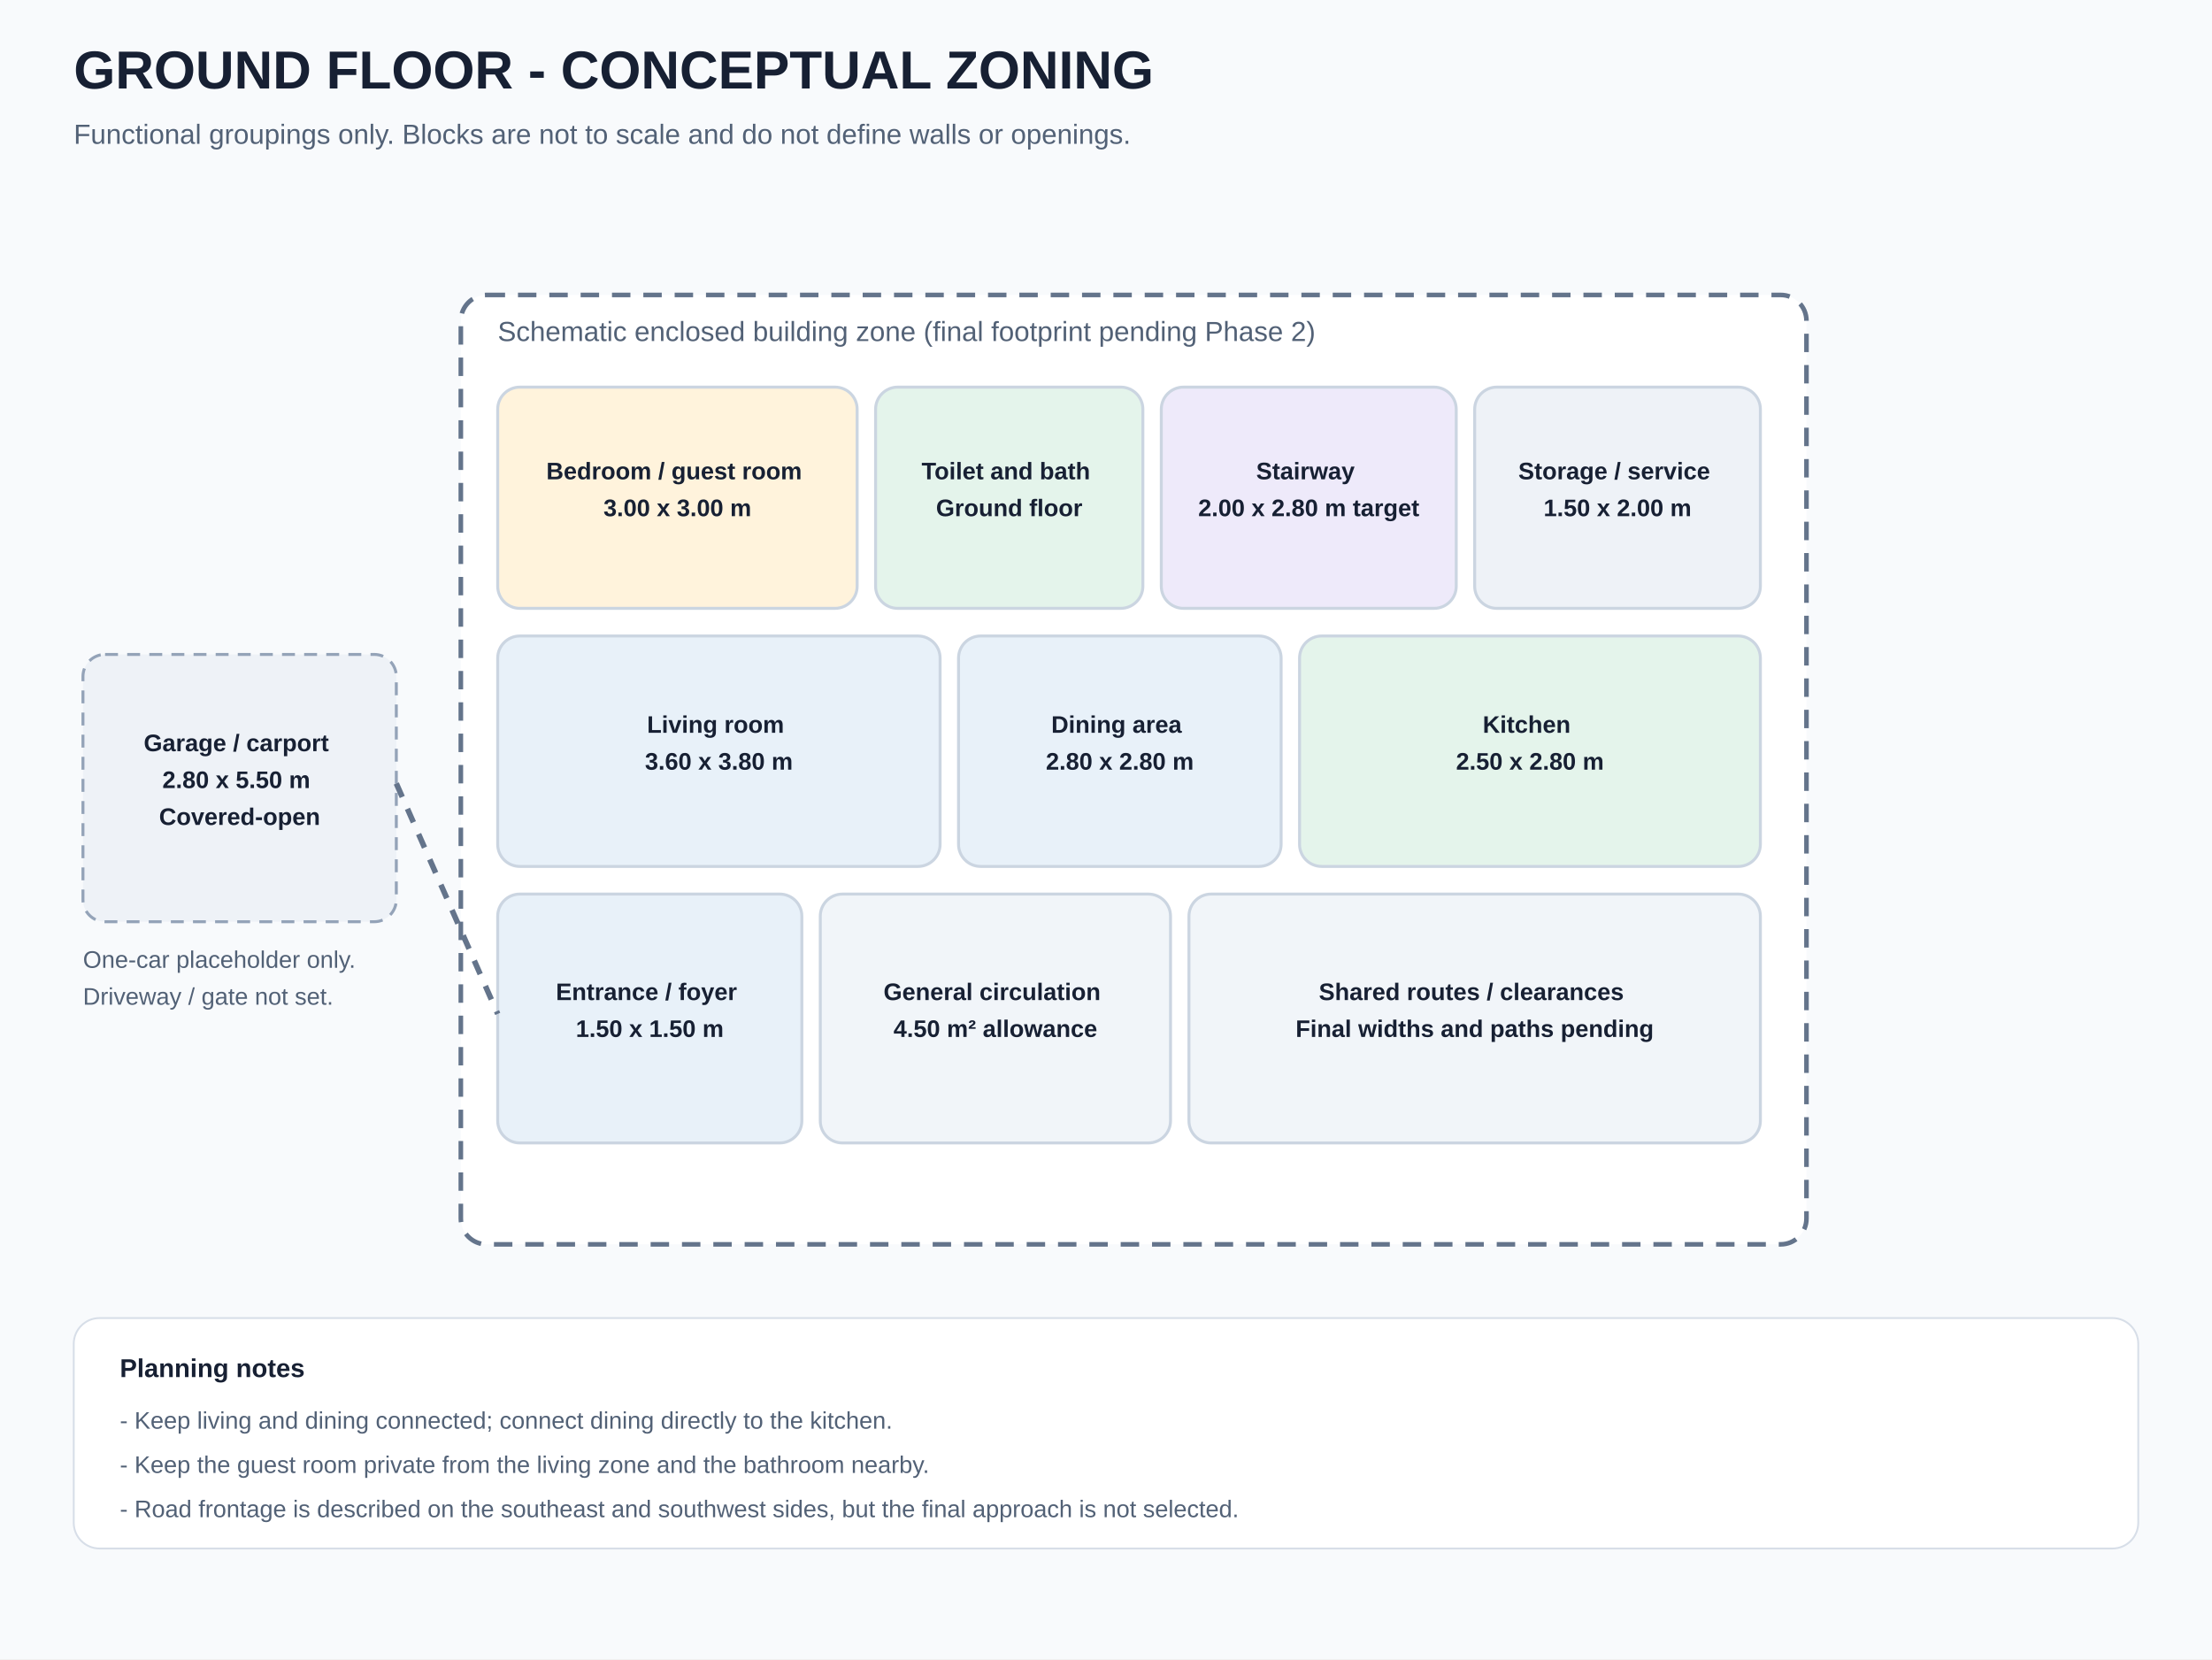
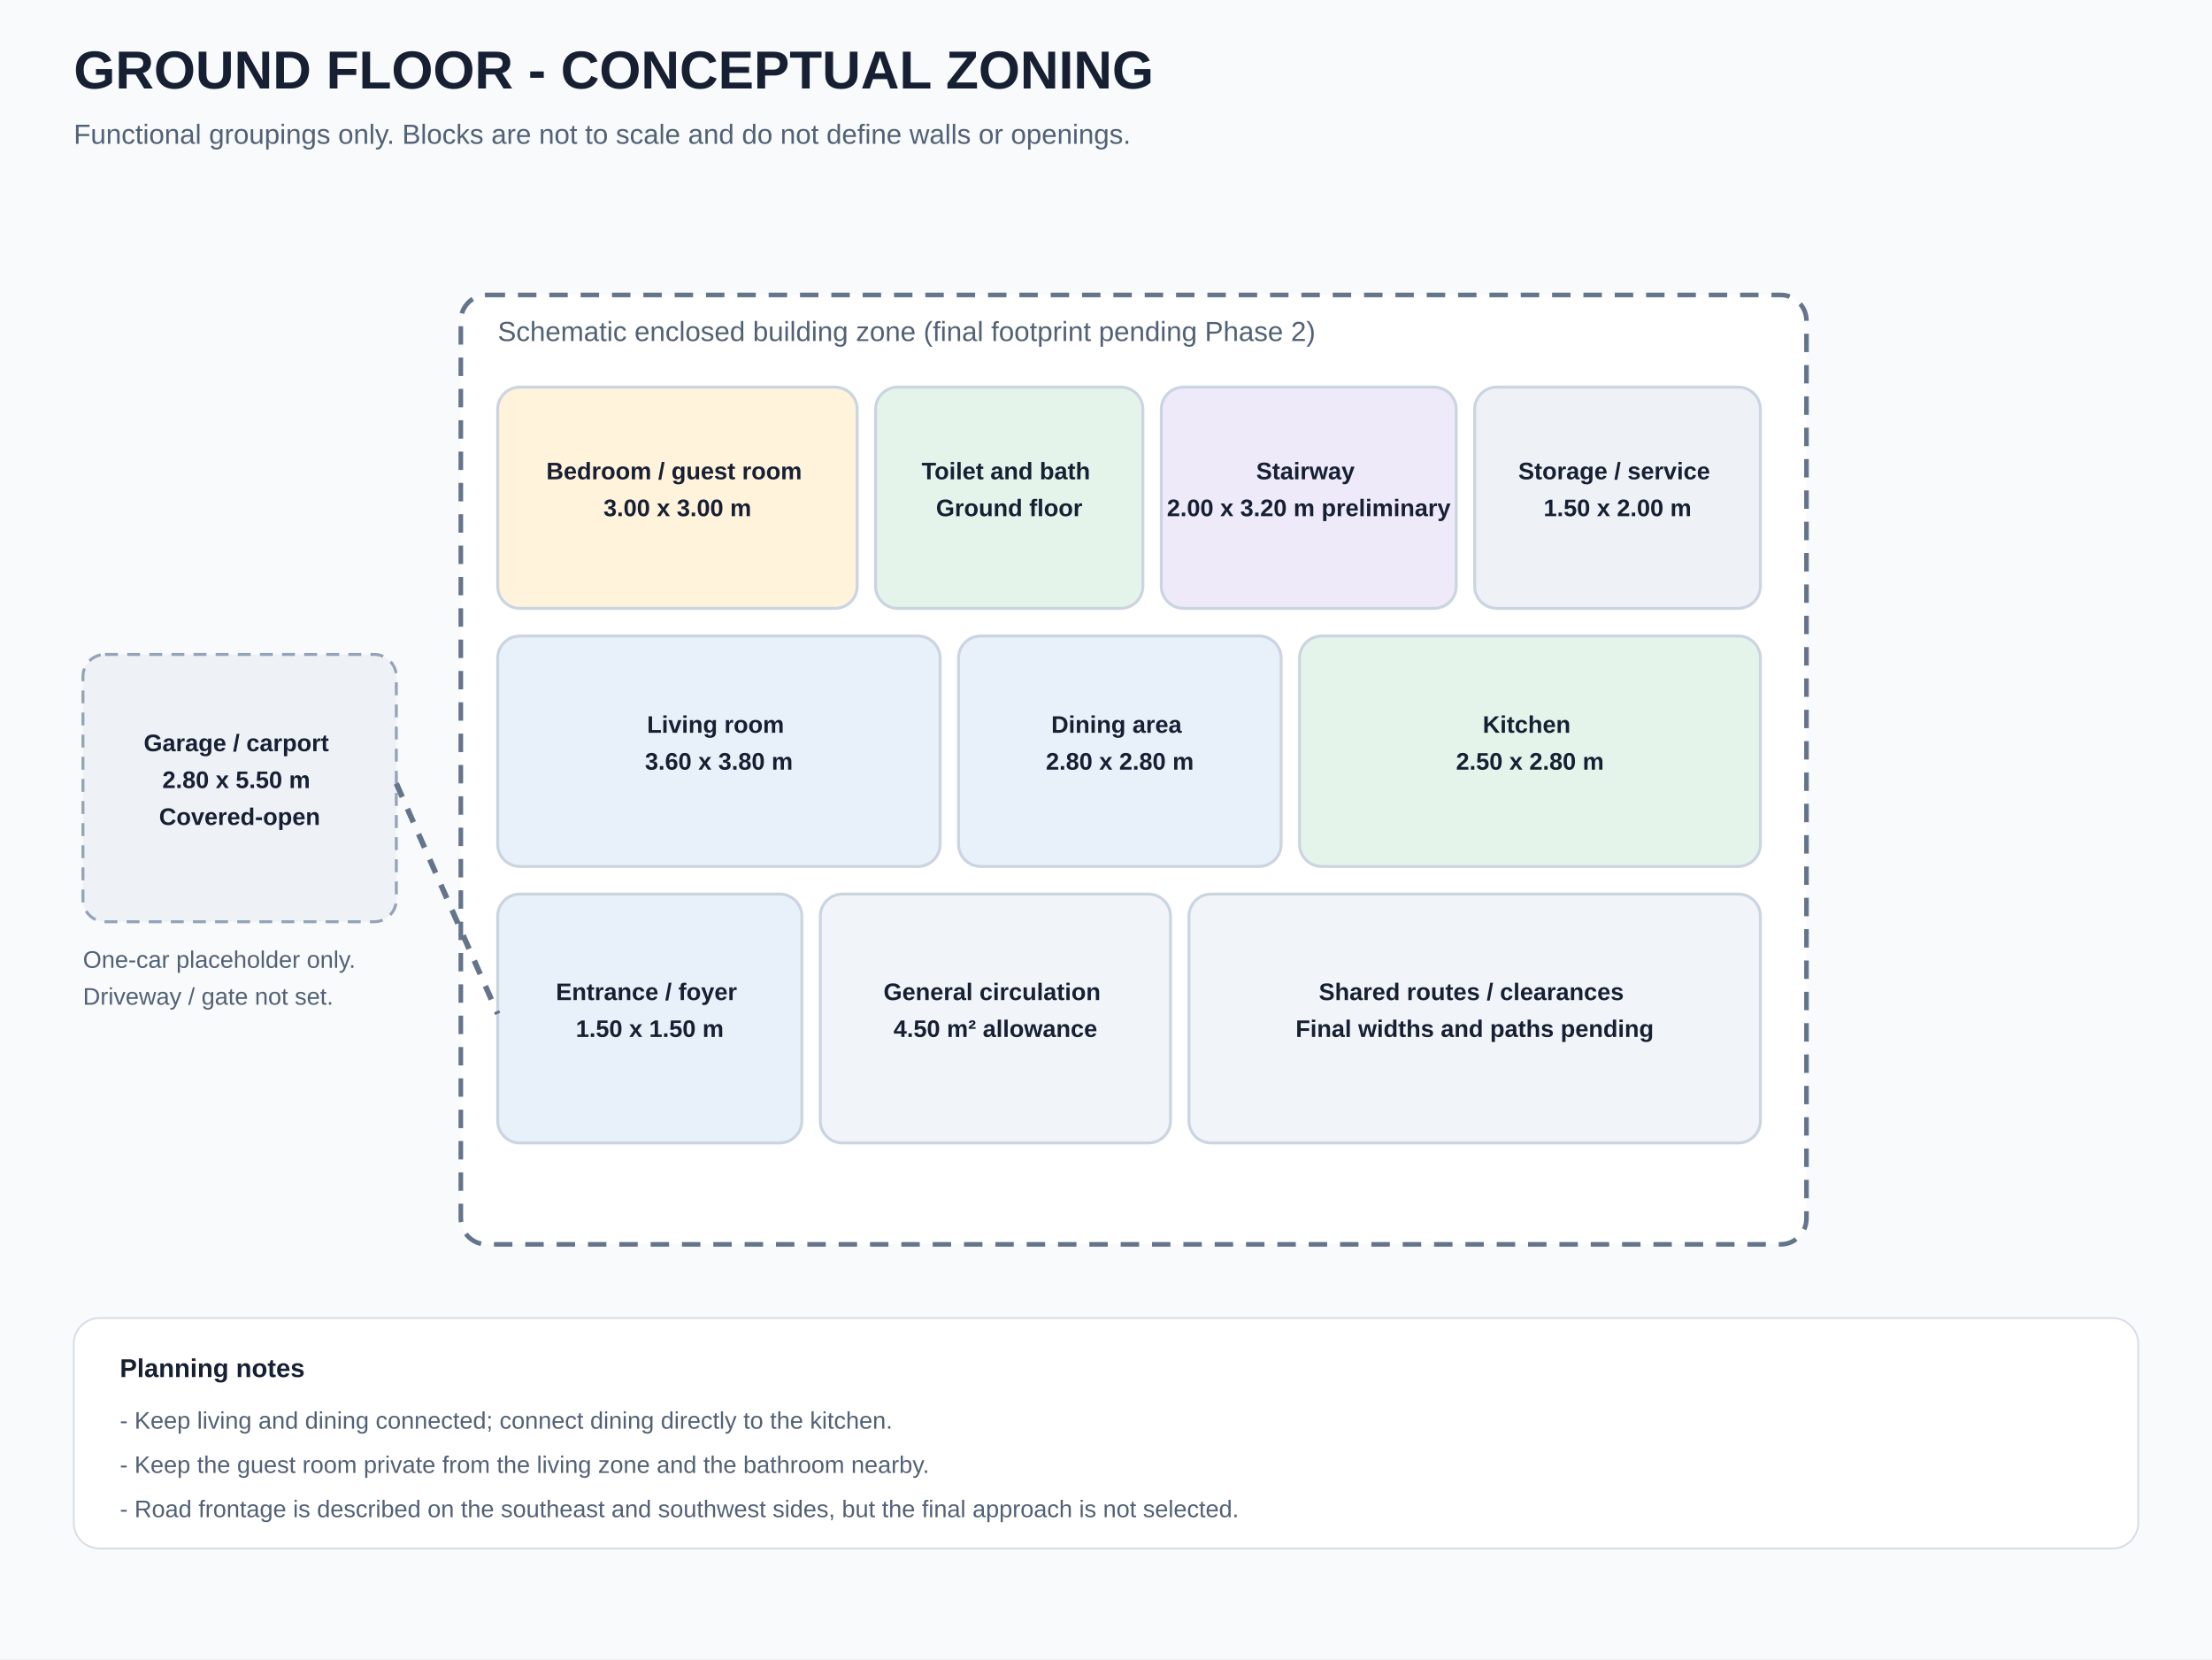
<svg xmlns="http://www.w3.org/2000/svg" width="1200" height="900" viewBox="0 0 1200 900" role="img" aria-labelledby="title description">
  <style>
    text{font-family:Arial,Helvetica,sans-serif;fill:#172033}
    .title{font-size:29px;font-weight:700}
    .sub{font-size:15px;fill:#526176}
    .zone-title{font-size:14px;font-weight:700}
    .zone-size{font-size:12px;fill:#526176}
    .node-label{font-size:13px;font-weight:600}
    .note{font-size:13px;fill:#526176}
    .key{font-size:13px;font-weight:600}
  </style>
  <rect width="1200" height="900" fill="#f8fafc" />
  <text class="title" x="40" y="48">GROUND FLOOR - CONCEPTUAL ZONING</text>
  <text class="sub" x="40" y="78">Functional groupings only. Blocks are not to scale and do not define walls or openings.</text>
  <rect x="250" y="160" width="730" height="515" rx="14" fill="#ffffff" stroke="#64748b" stroke-width="2.5" stroke-dasharray="10 7" />
  <text class="sub" x="270" y="185">Schematic enclosed building zone (final footprint pending Phase 2)</text>
  <g>
    <rect x="270" y="210" width="195" height="120" rx="12" fill="#fff3dc" stroke="#cbd5e1" stroke-width="1.6" />
    <text class="node-label" x="367.5" y="260" text-anchor="middle">
      <tspan x="367.5" dy="0">Bedroom / guest room</tspan>
      <tspan x="367.5" dy="20">3.00 x 3.00 m</tspan>
    </text>
  </g>
  <g>
    <rect x="475" y="210" width="145" height="120" rx="12" fill="#e4f4eb" stroke="#cbd5e1" stroke-width="1.6" />
    <text class="node-label" x="547.5" y="260" text-anchor="middle">
      <tspan x="547.5" dy="0">Toilet and bath</tspan>
      <tspan x="547.5" dy="20">Ground floor</tspan>
    </text>
  </g>
  <g>
    <rect x="630" y="210" width="160" height="120" rx="12" fill="#eeeafa" stroke="#cbd5e1" stroke-width="1.6" />
    <text class="node-label" x="710" y="260" text-anchor="middle">
      <tspan x="710" dy="0">Stairway</tspan>
-       <tspan x="710" dy="20">2.00 x 2.80 m target</tspan>
+       <tspan x="710" dy="20">2.00 x 3.20 m preliminary</tspan>
    </text>
  </g>
  <g>
    <rect x="800" y="210" width="155" height="120" rx="12" fill="#eef2f7" stroke="#cbd5e1" stroke-width="1.6" />
    <text class="node-label" x="877.5" y="260" text-anchor="middle">
      <tspan x="877.5" dy="0">Storage / service</tspan>
      <tspan x="877.5" dy="20">1.50 x 2.00 m</tspan>
    </text>
  </g>
  <g>
    <rect x="270" y="345" width="240" height="125" rx="12" fill="#e8f1f9" stroke="#cbd5e1" stroke-width="1.6" />
    <text class="node-label" x="390" y="397.5" text-anchor="middle">
      <tspan x="390" dy="0">Living room</tspan>
      <tspan x="390" dy="20">3.60 x 3.80 m</tspan>
    </text>
  </g>
  <g>
    <rect x="520" y="345" width="175" height="125" rx="12" fill="#e8f1f9" stroke="#cbd5e1" stroke-width="1.6" />
    <text class="node-label" x="607.5" y="397.5" text-anchor="middle">
      <tspan x="607.5" dy="0">Dining area</tspan>
      <tspan x="607.5" dy="20">2.80 x 2.80 m</tspan>
    </text>
  </g>
  <g>
    <rect x="705" y="345" width="250" height="125" rx="12" fill="#e4f4eb" stroke="#cbd5e1" stroke-width="1.6" />
    <text class="node-label" x="830" y="397.5" text-anchor="middle">
      <tspan x="830" dy="0">Kitchen</tspan>
      <tspan x="830" dy="20">2.50 x 2.80 m</tspan>
    </text>
  </g>
  <g>
    <rect x="270" y="485" width="165" height="135" rx="12" fill="#e8f1f9" stroke="#cbd5e1" stroke-width="1.6" />
    <text class="node-label" x="352.5" y="542.5" text-anchor="middle">
      <tspan x="352.5" dy="0">Entrance / foyer</tspan>
      <tspan x="352.5" dy="20">1.50 x 1.50 m</tspan>
    </text>
  </g>
  <g>
    <rect x="445" y="485" width="190" height="135" rx="12" fill="#f1f5f9" stroke="#cbd5e1" stroke-width="1.6" />
    <text class="node-label" x="540" y="542.5" text-anchor="middle">
      <tspan x="540" dy="0">General circulation</tspan>
      <tspan x="540" dy="20">4.50 m² allowance</tspan>
    </text>
  </g>
  <g>
    <rect x="645" y="485" width="310" height="135" rx="12" fill="#f1f5f9" stroke="#cbd5e1" stroke-width="1.6" />
    <text class="node-label" x="800" y="542.5" text-anchor="middle">
      <tspan x="800" dy="0">Shared routes / clearances</tspan>
      <tspan x="800" dy="20">Final widths and paths pending</tspan>
    </text>
  </g>
  <g>
    <rect x="45" y="355" width="170" height="145" rx="12" fill="#eef2f7" stroke="#94a3b8" stroke-width="1.6" stroke-dasharray="7 5" />
    <text class="node-label" x="130" y="407.5" text-anchor="middle">
      <tspan x="130" dy="0">Garage / carport</tspan>
      <tspan x="130" dy="20">2.80 x 5.50 m</tspan>
      <tspan x="130" dy="20">Covered-open</tspan>
    </text>
  </g>
  <line x1="215" y1="425" x2="270" y2="550" stroke="#64748b" stroke-width="3" stroke-dasharray="8 7" />
  <text class="note" x="45" y="525">One-car placeholder only.</text>
  <text class="note" x="45" y="545">Driveway / gate not set.</text>
  <rect x="40" y="715" width="1120" height="125" rx="14" fill="#ffffff" stroke="#d7dee8" />
  <text class="zone-title" x="65" y="747">Planning notes</text>
  <text class="note" x="65" y="775">- Keep living and dining connected; connect dining directly to the kitchen.</text>
  <text class="note" x="65" y="799">- Keep the guest room private from the living zone and the bathroom nearby.</text>
  <text class="note" x="65" y="823">- Road frontage is described on the southeast and southwest sides, but the final approach is not selected.</text>
</svg>
